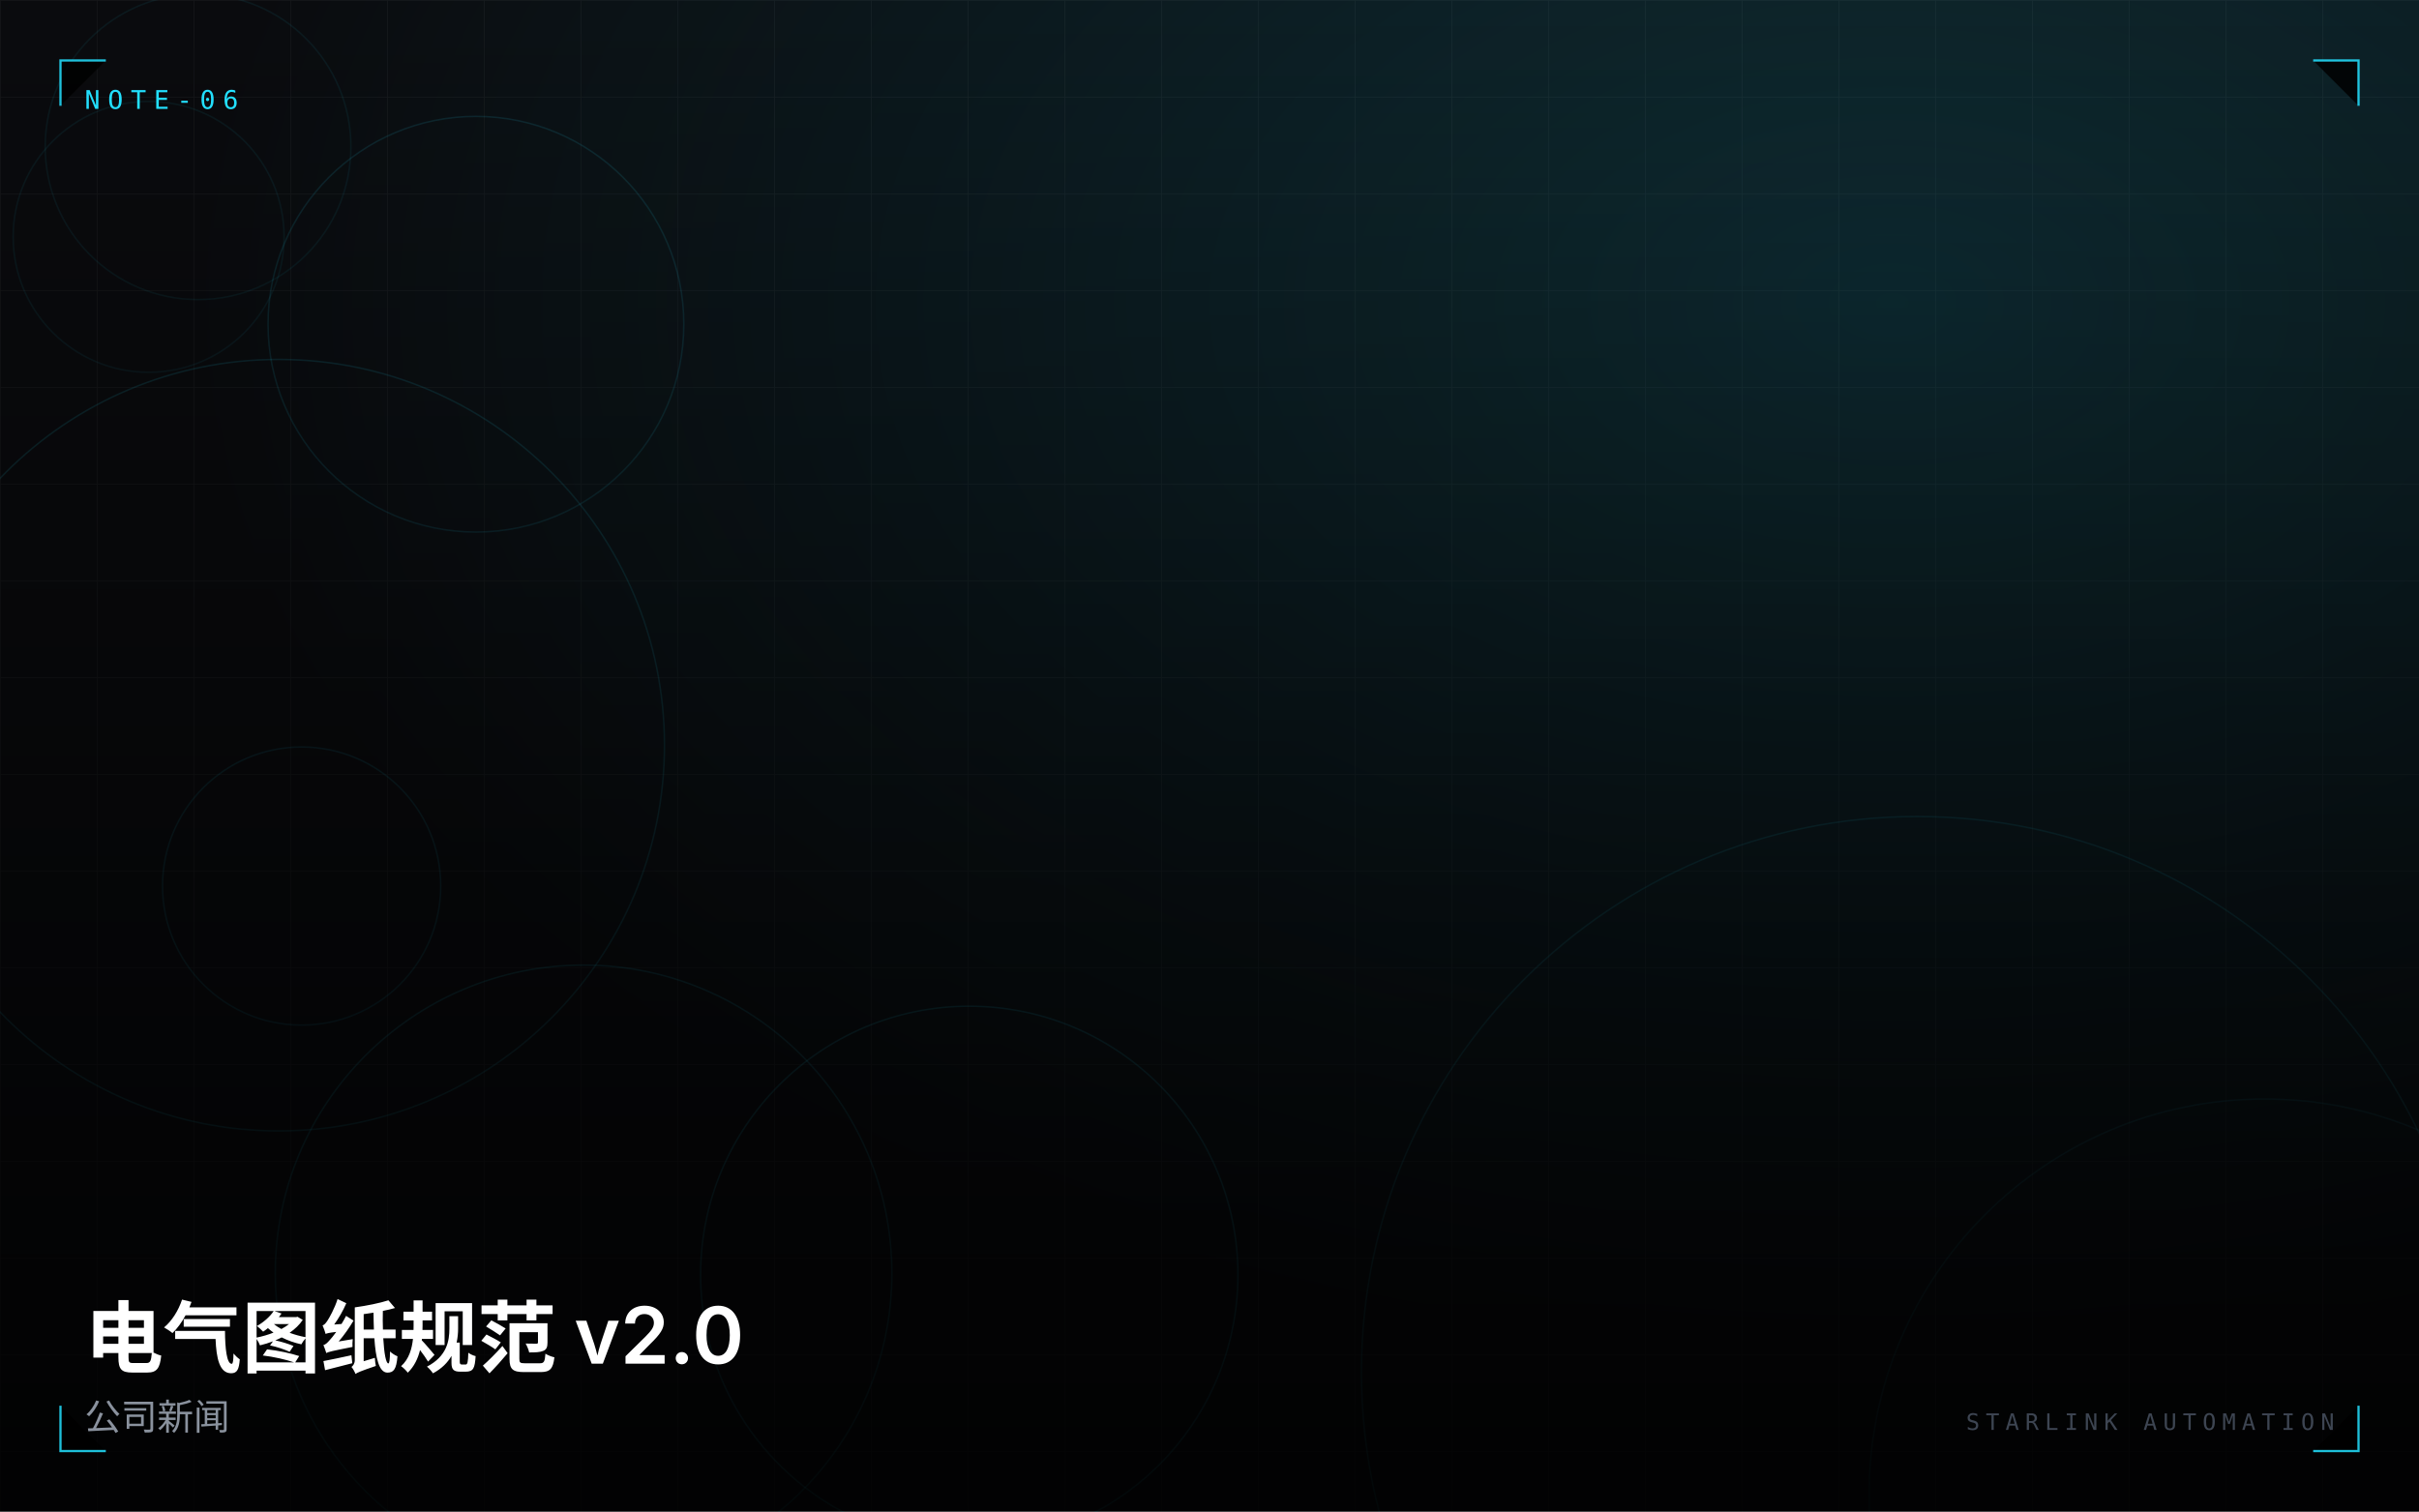
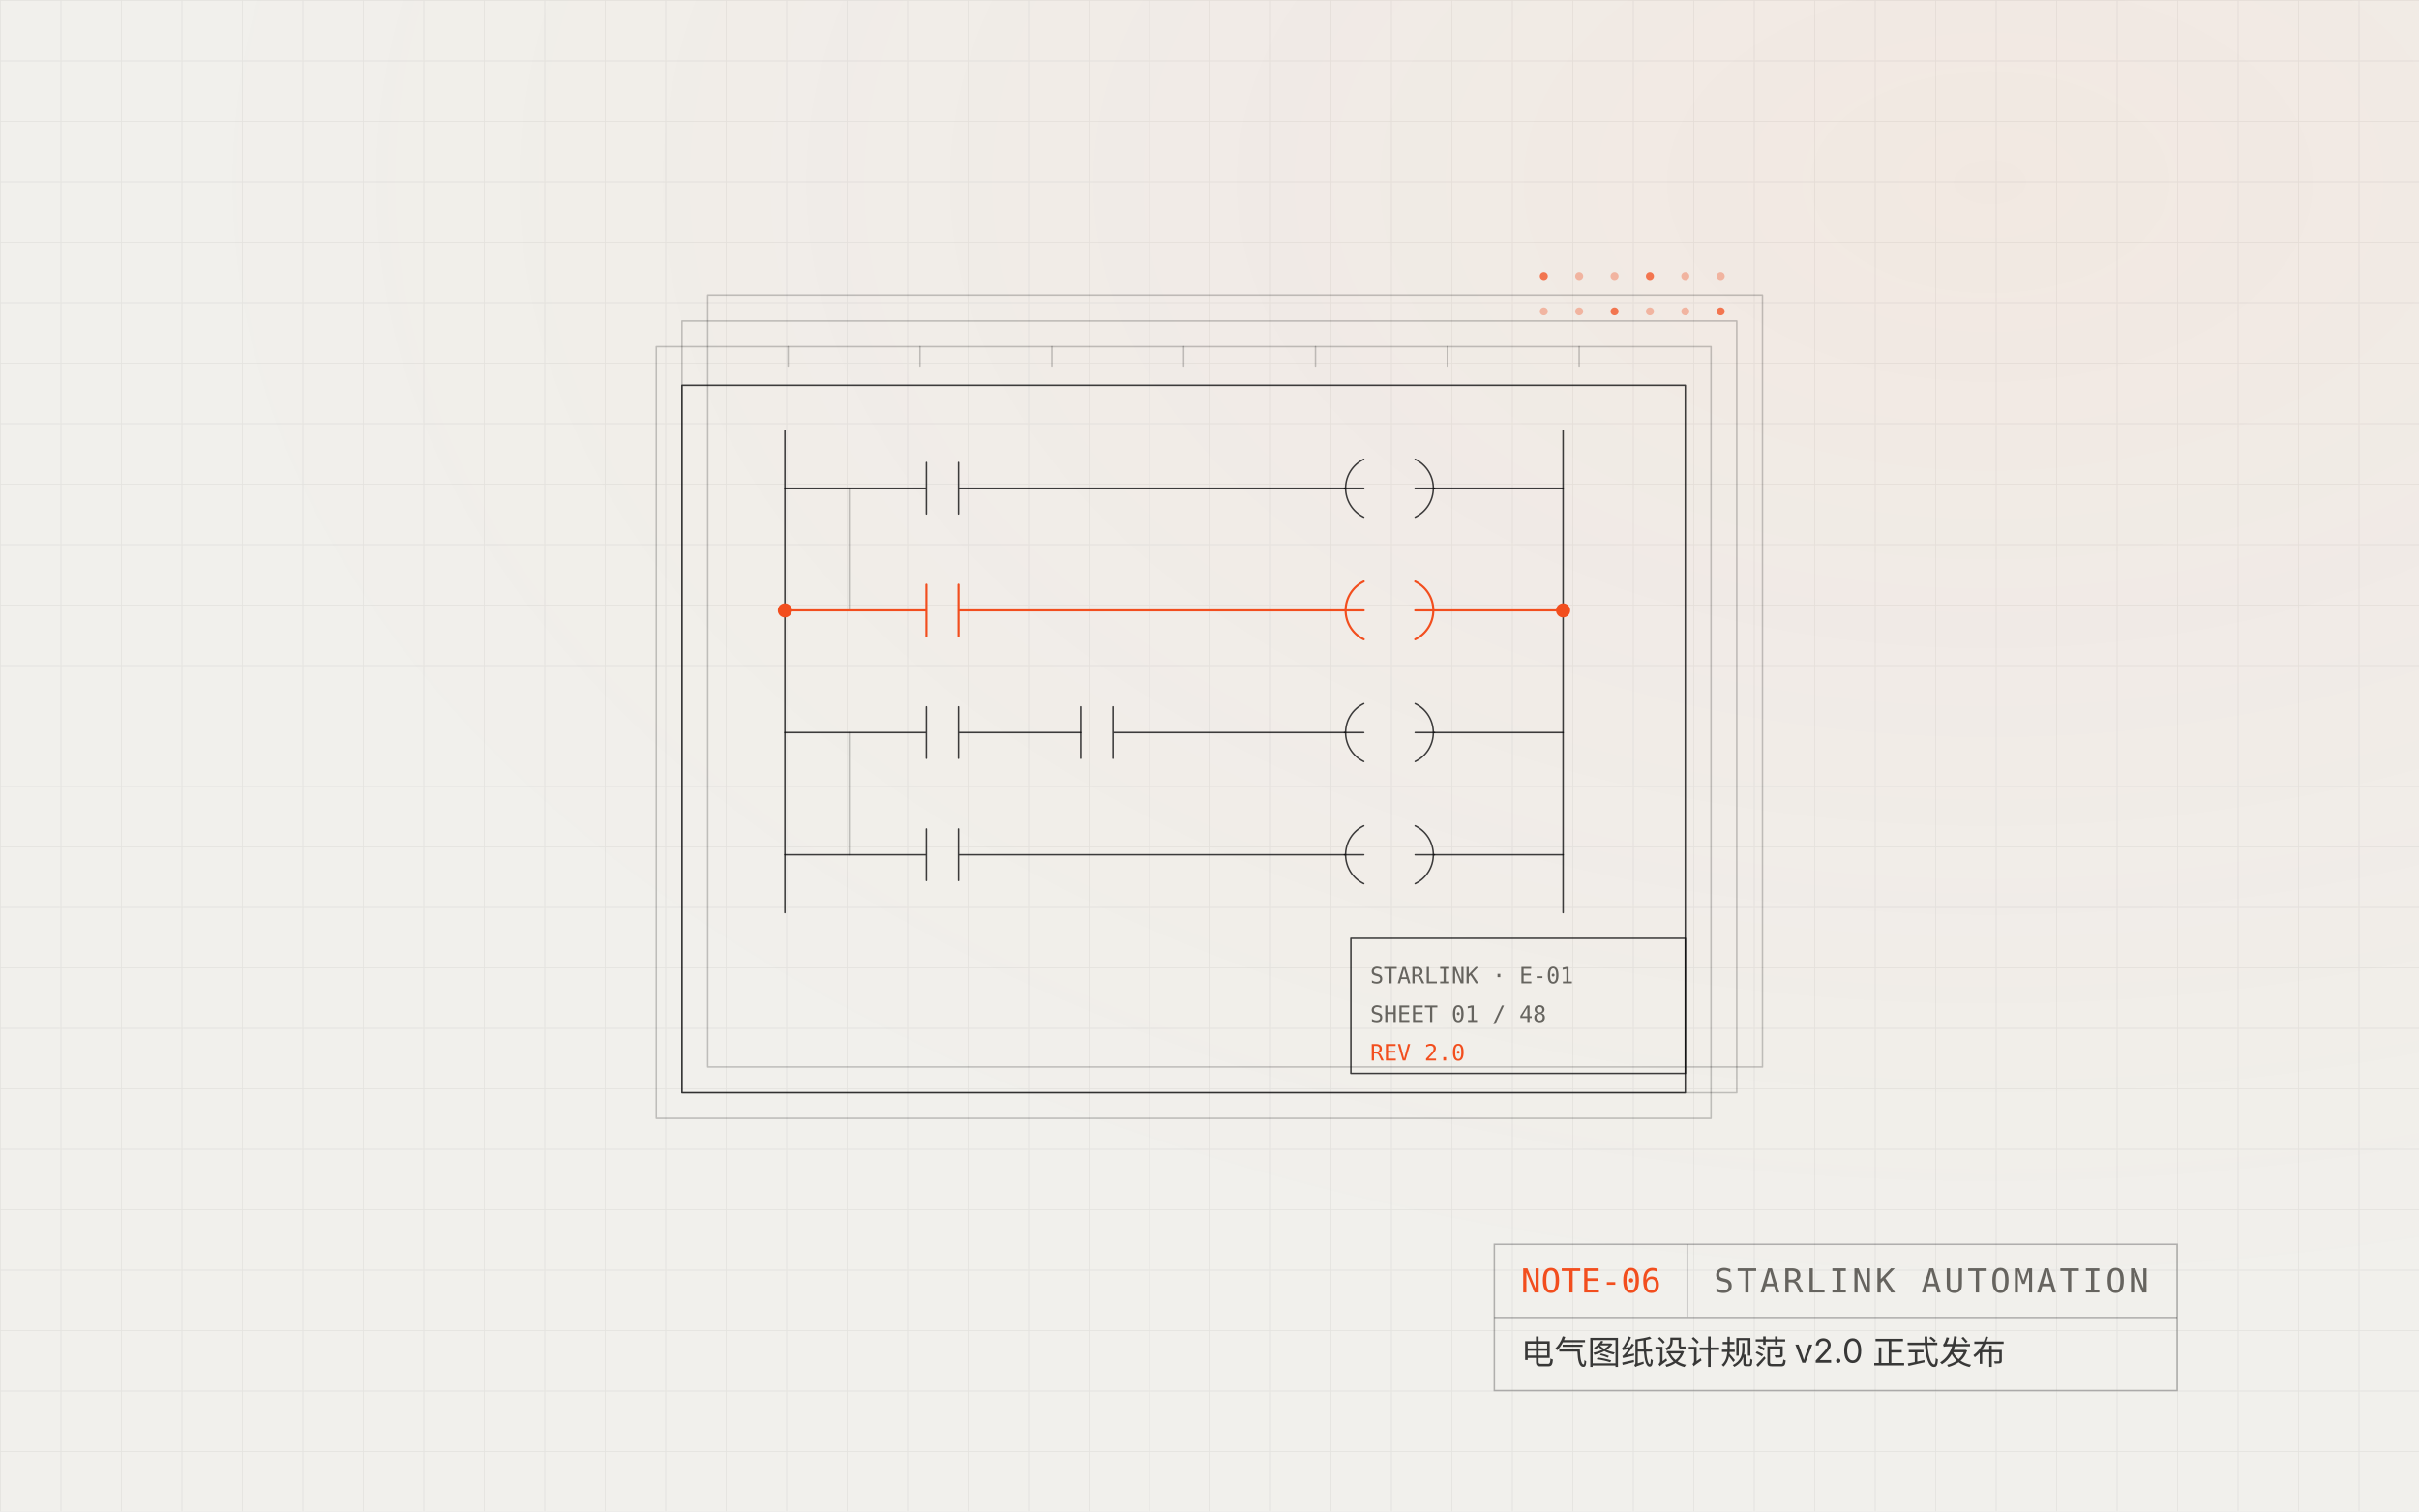
- <svg xmlns="http://www.w3.org/2000/svg" width="1600" height="1000" viewBox="0 0 1600 1000" role="img" aria-label="电气图纸规范 v2.0">
+ <svg xmlns="http://www.w3.org/2000/svg" width="1600" height="1000" viewBox="0 0 1600 1000" role="img" aria-label="电气图纸设计规范 v2.0 正式发布">
  <defs>
-     <pattern id="g" width="64" height="64" patternUnits="userSpaceOnUse">
-       <path d="M64 0H0V64" fill="none" stroke="rgba(255,255,255,0.05)" stroke-width="1" />
+     <pattern id="g" width="40" height="40" patternUnits="userSpaceOnUse">
+       <path d="M40 0H0V40" fill="none" stroke="rgba(10,10,11,0.06)" stroke-width="1" />
    </pattern>
-     <linearGradient id="v" x1="0" y1="0" x2="0" y2="1">
-       <stop offset="0%" stop-color="#000000" stop-opacity="0" />
-       <stop offset="100%" stop-color="#000000" stop-opacity="0.82" />
-     </linearGradient>
-     <radialGradient id="glow" cx="0.78" cy="0.2" r="0.7">
-       <stop offset="0%" stop-color="#22e0ff" stop-opacity="0.16" />
-       <stop offset="100%" stop-color="#22e0ff" stop-opacity="0" />
+     <radialGradient id="glow" cx="0.82" cy="0.12" r="0.75">
+       <stop offset="0" stop-color="#f24e1e" stop-opacity="0.05" />
+       <stop offset="1" stop-color="#f24e1e" stop-opacity="0" />
    </radialGradient>
  </defs>
-   <rect width="1600" height="1000" fill="#0a0b0e" />
+   <rect width="1600" height="1000" fill="#f1f0ec" />
  <rect width="1600" height="1000" fill="url(#g)" />
  <rect width="1600" height="1000" fill="url(#glow)" />
-   <circle cx="641.1" cy="843.4" r="177.7" fill="none" stroke="rgba(34,224,255,0.16)" stroke-width="1" />
-   <circle cx="184.3" cy="493.0" r="255.2" fill="none" stroke="rgba(34,224,255,0.13)" stroke-width="1" />
-   <circle cx="314.8" cy="214.5" r="137.5" fill="none" stroke="rgba(34,224,255,0.12)" stroke-width="1" />
-   <circle cx="131.0" cy="97.1" r="101.1" fill="none" stroke="rgba(34,224,255,0.07)" stroke-width="1" />
-   <circle cx="1497.8" cy="988.6" r="261.5" fill="none" stroke="rgba(34,224,255,0.10)" stroke-width="1" />
-   <circle cx="386.0" cy="842.4" r="203.9" fill="none" stroke="rgba(34,224,255,0.14)" stroke-width="1" />
-   <circle cx="1268.1" cy="907.8" r="367.6" fill="none" stroke="rgba(34,224,255,0.13)" stroke-width="1" />
-   <circle cx="98.3" cy="156.7" r="89.6" fill="none" stroke="rgba(34,224,255,0.07)" stroke-width="1" />
-   <circle cx="199.5" cy="586.2" r="92.0" fill="none" stroke="rgba(34,224,255,0.11)" stroke-width="1" />
-   <rect width="1600" height="1000" fill="url(#v)" />
-   <g stroke="#22e0ff" stroke-width="1.5" opacity="0.85">
-     <path d="M40 70V40H70" />
-     <path d="M1530 40H1560V70" />
-     <path d="M40 930V960H70" />
-     <path d="M1530 960H1560V930" />
+   <g transform="translate(357.5 165.6) scale(2.127)">
+     <g fill="none" stroke-linecap="round" stroke-linejoin="round">
+       <g stroke="#0a0a0b" stroke-opacity="0.22" stroke-width="1">
+         <path d="M52 14 L380 14 L380 254 L52 254 Z" vector-effect="non-scaling-stroke" />
+         <path d="M44 22 L372 22 L372 262 L44 262 Z" vector-effect="non-scaling-stroke" />
+         <path d="M36 30 L364 30 L364 270 L36 270 Z" vector-effect="non-scaling-stroke" />
+         <path d="M77 30 L77 36" vector-effect="non-scaling-stroke" />
+         <path d="M118 30 L118 36" vector-effect="non-scaling-stroke" />
+         <path d="M159 30 L159 36" vector-effect="non-scaling-stroke" />
+         <path d="M200 30 L200 36" vector-effect="non-scaling-stroke" />
+         <path d="M241 30 L241 36" vector-effect="non-scaling-stroke" />
+         <path d="M282 30 L282 36" vector-effect="non-scaling-stroke" />
+         <path d="M323 30 L323 36" vector-effect="non-scaling-stroke" />
+         <path d="M96 74 V112 M96 150 V188" vector-effect="non-scaling-stroke" />
+       </g>
+       <g stroke="#0a0a0b" stroke-opacity="0.78" stroke-width="1">
+         <path d="M44 42 L356 42 L356 262 L44 262 Z" vector-effect="non-scaling-stroke" />
+         <path d="M76 56 L76 206" vector-effect="non-scaling-stroke" />
+         <path d="M318 56 L318 206" vector-effect="non-scaling-stroke" />
+         <path d="M252 214 L356 214 L356 256 L252 256 Z" vector-effect="non-scaling-stroke" />
+         <path d="M76 74 H120 M120 66 V82 M130 66 V82 M130 74 H250" vector-effect="non-scaling-stroke" />
+         <path d="M256 65 A10 10 0 0 0 256 83 M272 65 A10 10 0 0 1 272 83 M278 74 H318" vector-effect="non-scaling-stroke" />
+         <path d="M250 74 H256 M272 74 H278" vector-effect="non-scaling-stroke" />
+         <path d="M76 150 H120 M120 142 V158 M130 142 V158 M130 150 H168" vector-effect="non-scaling-stroke" />
+         <path d="M168 142 V158 M178 142 V158 M178 150 H250" vector-effect="non-scaling-stroke" />
+         <path d="M256 141 A10 10 0 0 0 256 159 M272 141 A10 10 0 0 1 272 159 M278 150 H318" vector-effect="non-scaling-stroke" />
+         <path d="M250 150 H256 M272 150 H278" vector-effect="non-scaling-stroke" />
+         <path d="M76 188 H120 M120 180 V196 M130 180 V196 M130 188 H250" vector-effect="non-scaling-stroke" />
+         <path d="M256 179 A10 10 0 0 0 256 197 M272 179 A10 10 0 0 1 272 197 M278 188 H318" vector-effect="non-scaling-stroke" />
+         <path d="M250 188 H256 M272 188 H278" vector-effect="non-scaling-stroke" />
+       </g>
+       <g stroke="#f24e1e" stroke-opacity="1" stroke-width="1.4">
+         <path d="M76 112 H120 M120 104 V120 M130 104 V120 M130 112 H250" vector-effect="non-scaling-stroke" />
+         <path d="M256 103 A10 10 0 0 0 256 121 M272 103 A10 10 0 0 1 272 121 M278 112 H318 M250 112 H256 M272 112 H278" vector-effect="non-scaling-stroke" />
+       </g>
+     </g>
+     <circle cx="312" cy="8" r="1.25" fill="#f24e1e" fill-opacity="0.75" />
+     <circle cx="323" cy="8" r="1.25" fill="#f24e1e" fill-opacity="0.34" />
+     <circle cx="334" cy="8" r="1.25" fill="#f24e1e" fill-opacity="0.34" />
+     <circle cx="345" cy="8" r="1.25" fill="#f24e1e" fill-opacity="0.75" />
+     <circle cx="356" cy="8" r="1.25" fill="#f24e1e" fill-opacity="0.34" />
+     <circle cx="367" cy="8" r="1.25" fill="#f24e1e" fill-opacity="0.34" />
+     <circle cx="312" cy="19" r="1.25" fill="#f24e1e" fill-opacity="0.34" />
+     <circle cx="323" cy="19" r="1.25" fill="#f24e1e" fill-opacity="0.34" />
+     <circle cx="334" cy="19" r="1.25" fill="#f24e1e" fill-opacity="0.75" />
+     <circle cx="345" cy="19" r="1.25" fill="#f24e1e" fill-opacity="0.34" />
+     <circle cx="356" cy="19" r="1.25" fill="#f24e1e" fill-opacity="0.34" />
+     <circle cx="367" cy="19" r="1.25" fill="#f24e1e" fill-opacity="0.75" />
+     <circle cx="76" cy="112" r="2.2" fill="#f24e1e" />
+     <circle cx="318" cy="112" r="2.2" fill="#f24e1e" />
+     <text x="258" y="228" font-size="7" font-family="ui-monospace,SFMono-Regular,Menlo,Consolas,monospace" fill="#66645f">STARLINK · E-01</text>
+     <text x="258" y="240" font-size="7" font-family="ui-monospace,SFMono-Regular,Menlo,Consolas,monospace" fill="#66645f">SHEET 01 / 48</text>
+     <text x="258" y="252" font-size="7" font-family="ui-monospace,SFMono-Regular,Menlo,Consolas,monospace" fill="#f24e1e">REV 2.0</text>
  </g>
-   <text x="56" y="72" font-family="ui-monospace,SFMono-Regular,Menlo,monospace" font-size="17" letter-spacing="5" fill="#22e0ff">NOTE-06</text>
-   <text x="56" y="904" font-family="-apple-system,'PingFang SC','Microsoft YaHei',sans-serif" font-size="52" font-weight="600" fill="#ffffff">电气图纸规范 v2.0</text>
-   <text x="56" y="946" font-family="-apple-system,'PingFang SC','Microsoft YaHei',sans-serif" font-size="24" fill="#8a929e">公司新闻</text>
-   <text x="1544" y="946" text-anchor="end" font-family="ui-monospace,SFMono-Regular,Menlo,monospace" font-size="15" letter-spacing="4" fill="#3d4552">STARLINK AUTOMATION</text>
+   <g fill="none" stroke="rgba(10,10,11,0.28)" stroke-width="1">
+     <rect x="988.4" y="823.2" width="451.6" height="96.8" />
+     <path d="M988.4 871.6H1440.0M1116.0 823.2V871.6" />
+   </g>
+   <g font-size="22.0">
+     <text x="1006.0" y="855.1" font-family="ui-monospace,SFMono-Regular,Menlo,Consolas,monospace" fill="#f24e1e">NOTE-06</text>
+     <text x="1133.6" y="855.1" font-family="ui-monospace,SFMono-Regular,Menlo,Consolas,monospace" letter-spacing="2" fill="#66645f">STARLINK AUTOMATION</text>
+     <text x="1006.0" y="902.6" font-family="-apple-system,'PingFang SC','Noto Sans SC','Microsoft YaHei',sans-serif" fill="#0a0a0b" fill-opacity="0.8">电气图纸设计规范 v2.0 正式发布</text>
+   </g>
</svg>
